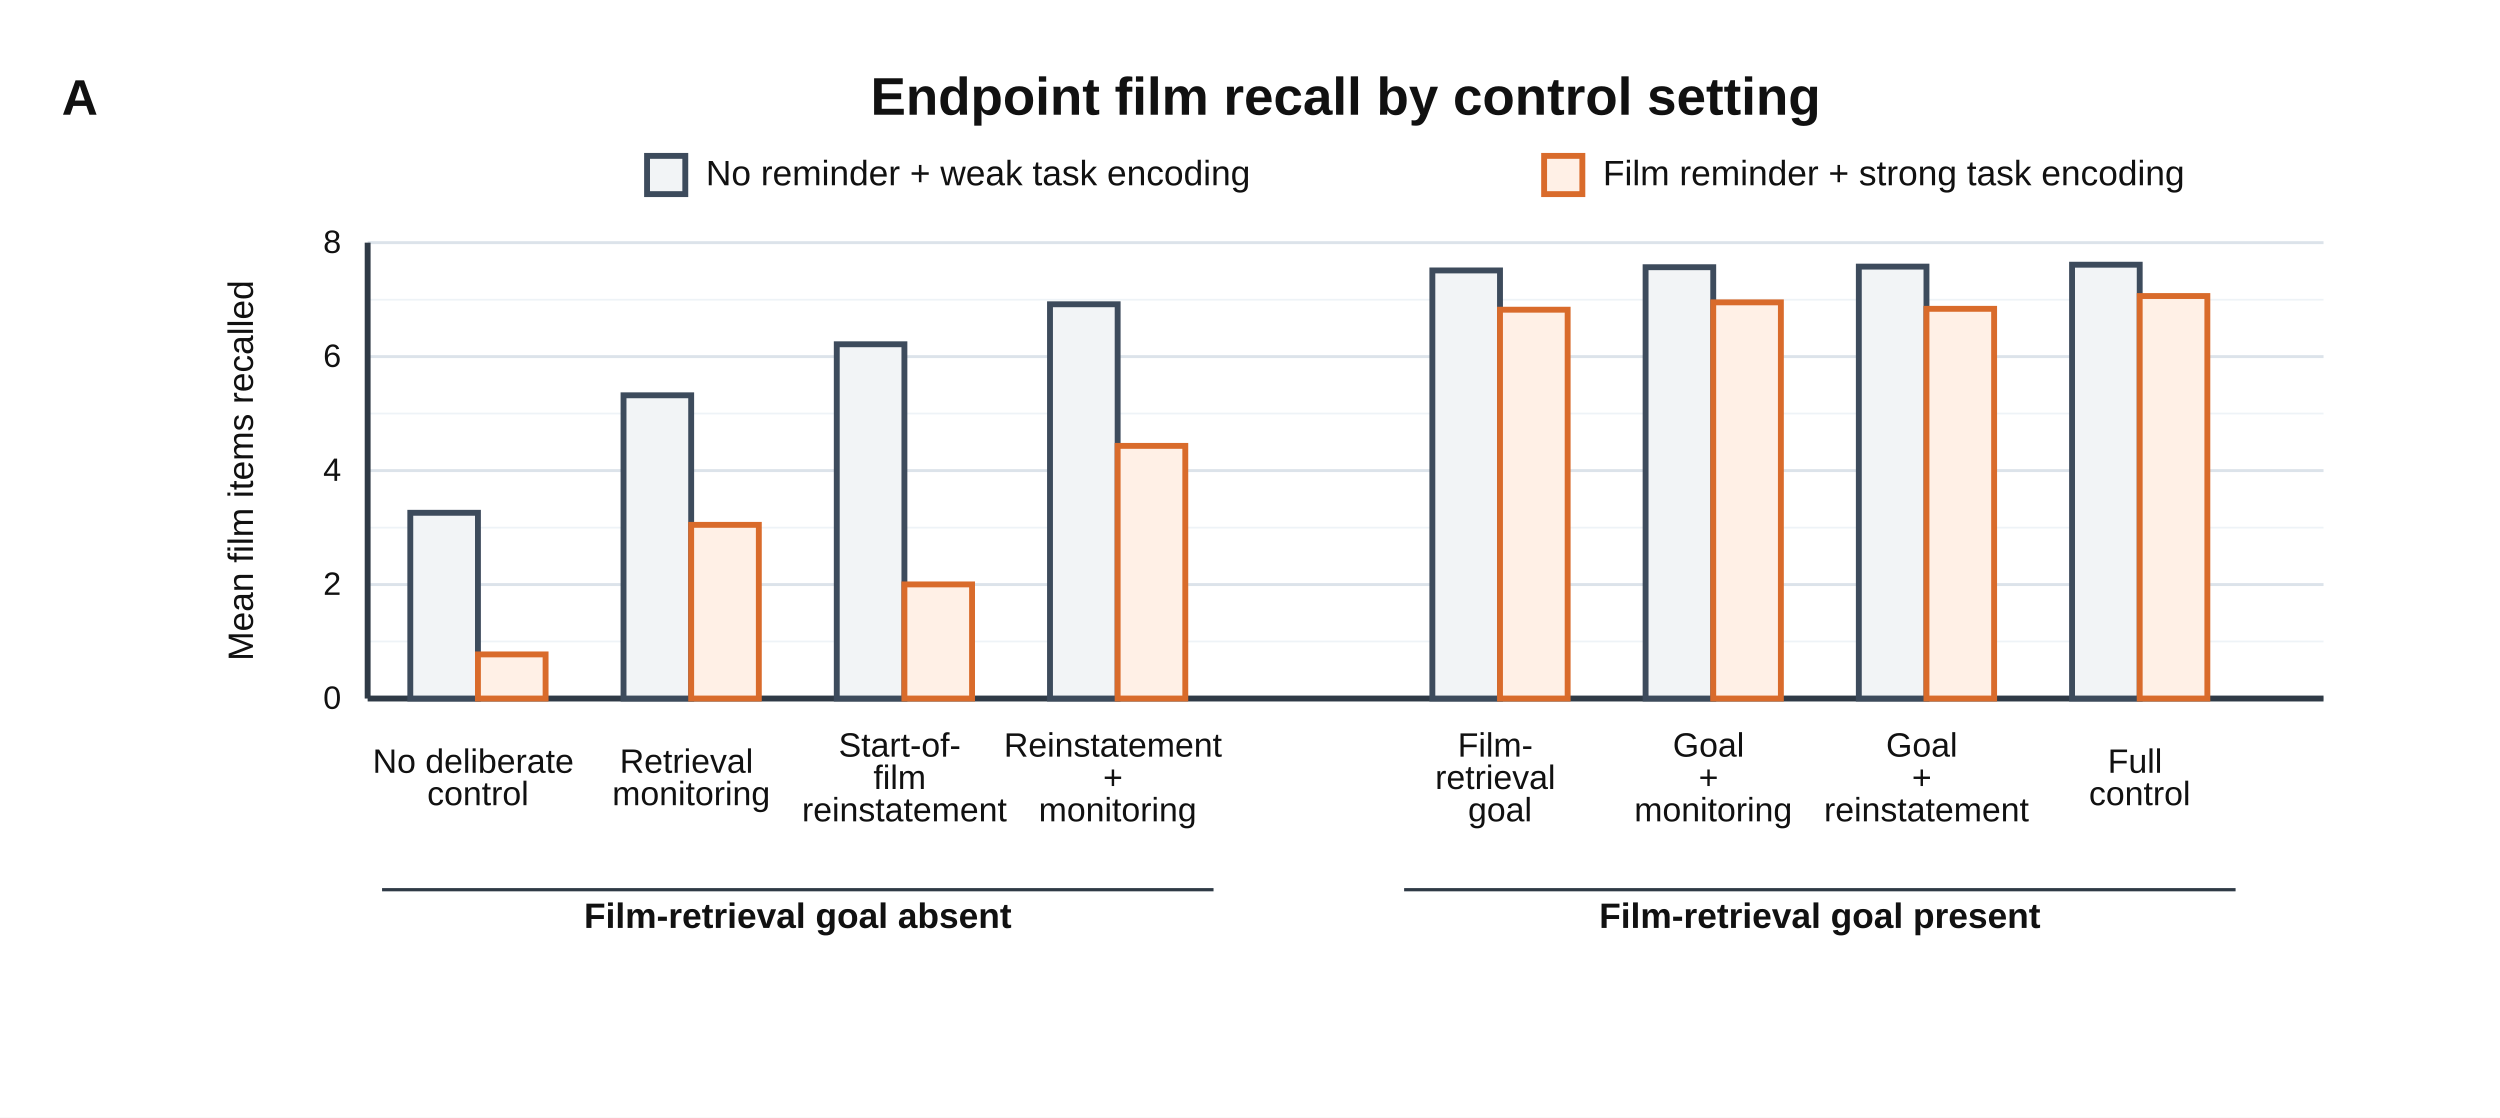
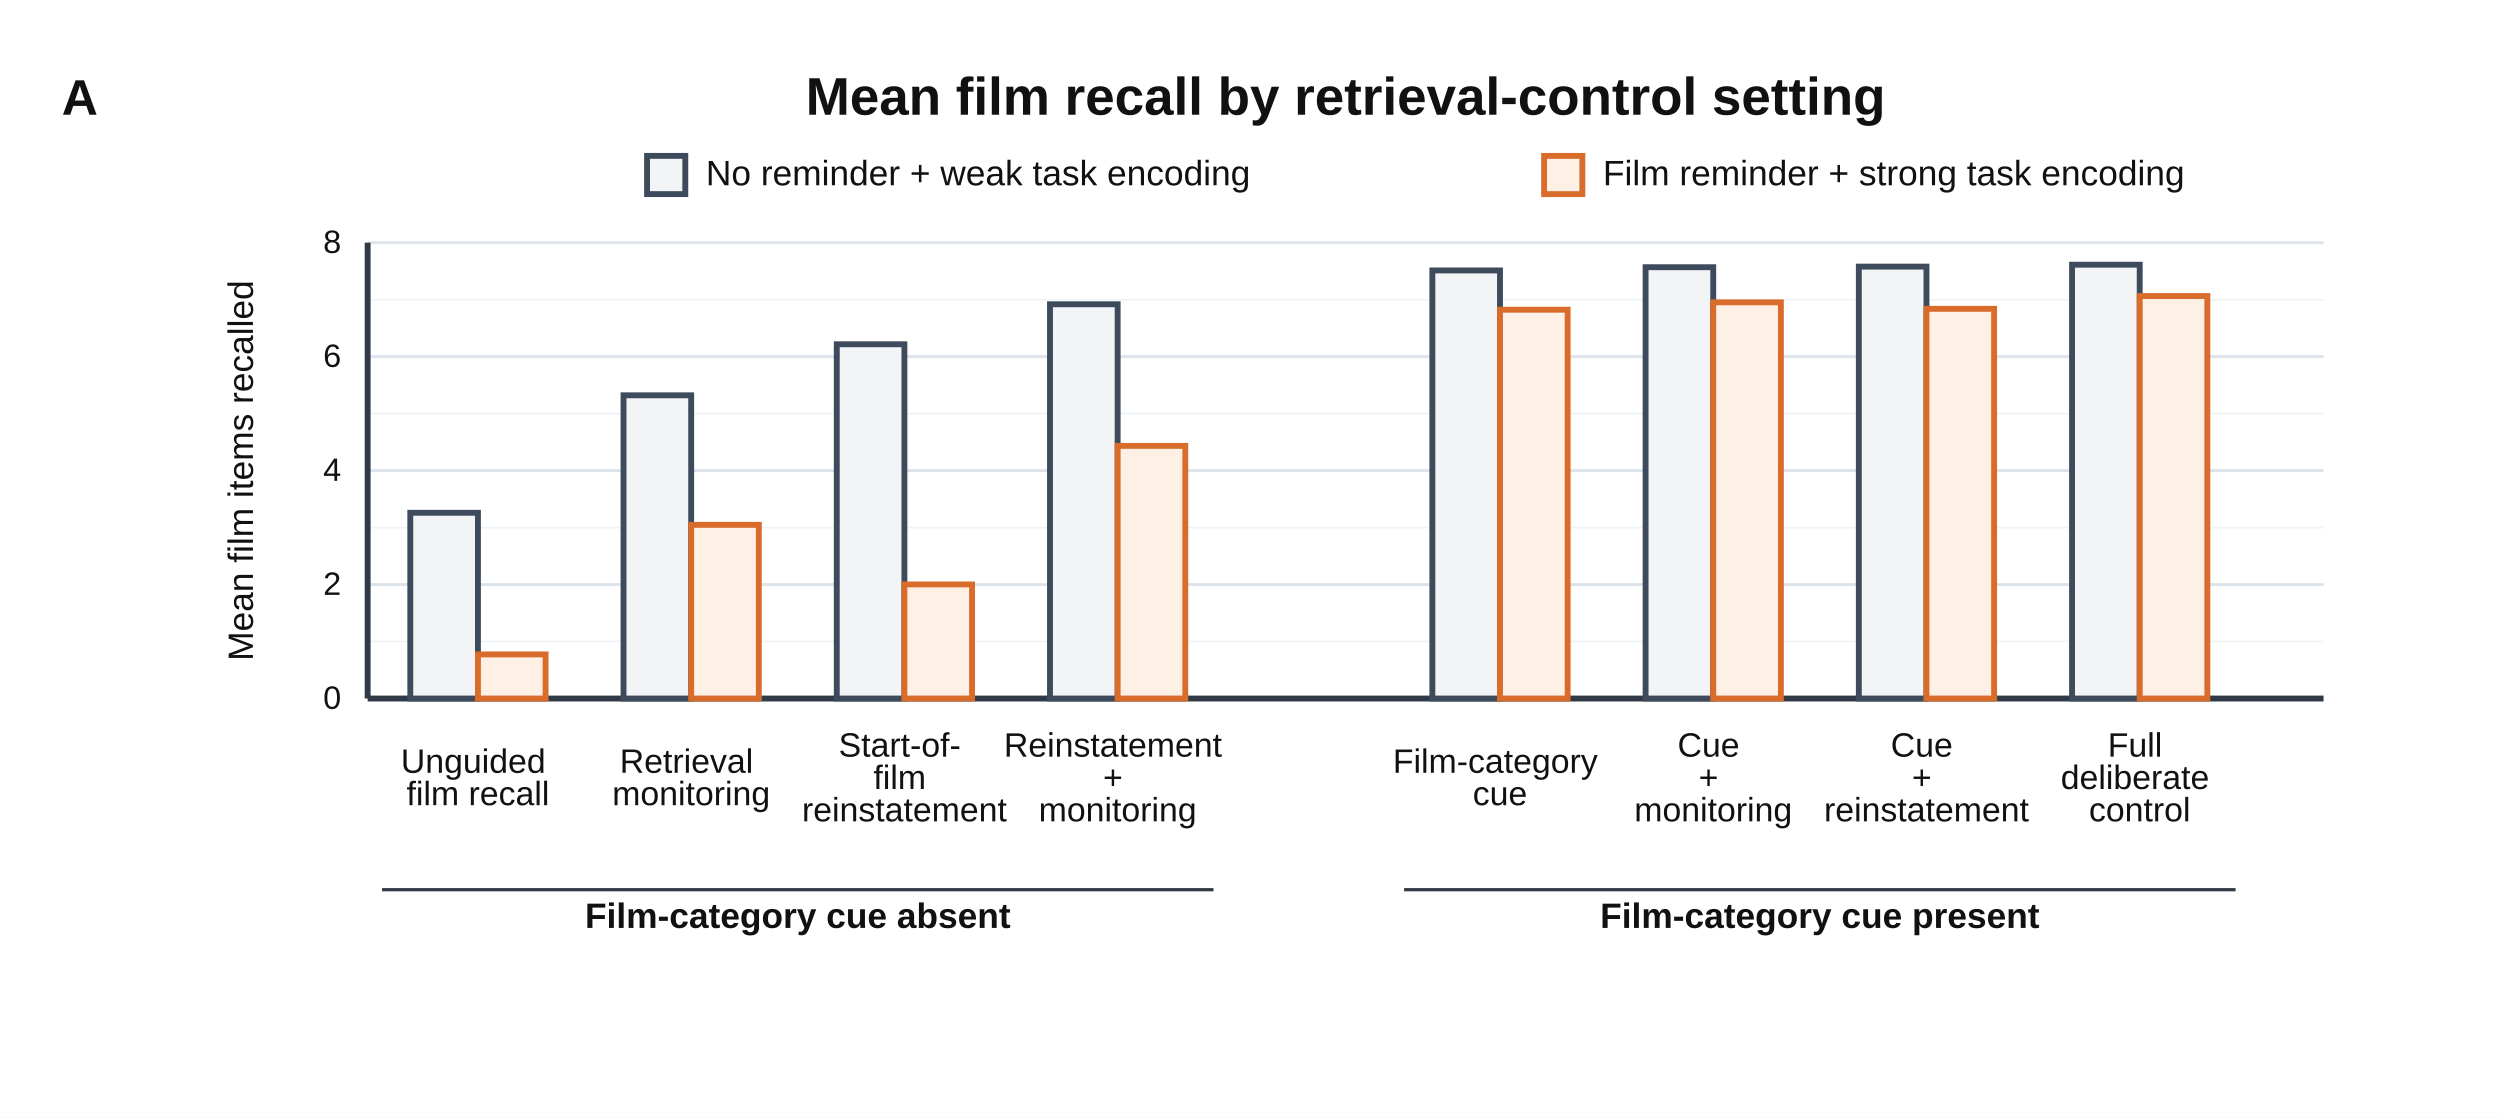
<svg xmlns="http://www.w3.org/2000/svg" width="1700" height="760" viewBox="0 0 1700 760">
  <rect width="100%" height="100%" fill="white" />
  <text x="42.0" y="78.0" font-family="Arial, Helvetica, DejaVu Sans, sans-serif" font-size="34" font-weight="bold" text-anchor="start" fill="#111111">A</text>
-   <text x="915.0" y="78.0" font-family="Arial, Helvetica, DejaVu Sans, sans-serif" font-size="36" font-weight="bold" text-anchor="middle" fill="#111111">Endpoint film recall by control setting</text>
+   <text x="915.0" y="78.0" font-family="Arial, Helvetica, DejaVu Sans, sans-serif" font-size="36" font-weight="bold" text-anchor="middle" fill="#111111">Mean film recall by retrieval-control setting</text>
  <rect x="440.0" y="106.0" width="26.0" height="26.0" fill="#F2F4F6" stroke="#3D4B5C" stroke-width="4.0" />
  <text x="480.0" y="126.0" font-family="Arial, Helvetica, DejaVu Sans, sans-serif" font-size="24" font-weight="normal" text-anchor="start" fill="#111111">No reminder + weak task encoding</text>
  <rect x="1050.0" y="106.0" width="26.0" height="26.0" fill="#FFF0E6" stroke="#D96B2B" stroke-width="4.0" />
  <text x="1090.0" y="126.0" font-family="Arial, Helvetica, DejaVu Sans, sans-serif" font-size="24" font-weight="normal" text-anchor="start" fill="#111111">Film reminder + strong task encoding</text>
  <line x1="250.0" y1="475.0" x2="1580.0" y2="475.0" stroke="#DCE3EA" stroke-width="2.0" />
  <text x="232.0" y="482.0" font-family="Arial, Helvetica, DejaVu Sans, sans-serif" font-size="22" font-weight="normal" text-anchor="end" fill="#111111">0</text>
  <line x1="250.0" y1="436.2" x2="1580.0" y2="436.2" stroke="#EEF3F7" stroke-width="1.2" />
  <line x1="250.0" y1="397.5" x2="1580.0" y2="397.5" stroke="#DCE3EA" stroke-width="2.0" />
  <text x="232.0" y="404.5" font-family="Arial, Helvetica, DejaVu Sans, sans-serif" font-size="22" font-weight="normal" text-anchor="end" fill="#111111">2</text>
  <line x1="250.0" y1="358.8" x2="1580.0" y2="358.8" stroke="#EEF3F7" stroke-width="1.2" />
  <line x1="250.0" y1="320.0" x2="1580.0" y2="320.0" stroke="#DCE3EA" stroke-width="2.0" />
  <text x="232.0" y="327.0" font-family="Arial, Helvetica, DejaVu Sans, sans-serif" font-size="22" font-weight="normal" text-anchor="end" fill="#111111">4</text>
  <line x1="250.0" y1="281.2" x2="1580.0" y2="281.2" stroke="#EEF3F7" stroke-width="1.2" />
  <line x1="250.0" y1="242.5" x2="1580.0" y2="242.5" stroke="#DCE3EA" stroke-width="2.0" />
  <text x="232.0" y="249.5" font-family="Arial, Helvetica, DejaVu Sans, sans-serif" font-size="22" font-weight="normal" text-anchor="end" fill="#111111">6</text>
  <line x1="250.0" y1="203.8" x2="1580.0" y2="203.8" stroke="#EEF3F7" stroke-width="1.2" />
  <line x1="250.0" y1="165.0" x2="1580.0" y2="165.0" stroke="#DCE3EA" stroke-width="2.0" />
  <text x="232.0" y="172.0" font-family="Arial, Helvetica, DejaVu Sans, sans-serif" font-size="22" font-weight="normal" text-anchor="end" fill="#111111">8</text>
  <line x1="250.0" y1="165.0" x2="250.0" y2="475.0" stroke="#2F3A46" stroke-width="4.0" />
  <line x1="250.0" y1="475.0" x2="1580.0" y2="475.0" stroke="#2F3A46" stroke-width="4.0" />
  <text x="0.0" y="0.0" font-family="Arial, Helvetica, DejaVu Sans, sans-serif" font-size="24" font-weight="normal" text-anchor="middle" fill="#111111" transform="translate(172.0 320.0) rotate(-90)">Mean film items recalled</text>
  <rect x="279.0" y="348.7" width="46.0" height="126.3" fill="#F2F4F6" stroke="#3D4B5C" stroke-width="4.0" />
  <rect x="325.0" y="445.0" width="46.0" height="30.0" fill="#FFF0E6" stroke="#D96B2B" stroke-width="4.0" />
  <rect x="424.0" y="268.8" width="46.0" height="206.2" fill="#F2F4F6" stroke="#3D4B5C" stroke-width="4.0" />
  <rect x="470.0" y="356.9" width="46.0" height="118.1" fill="#FFF0E6" stroke="#D96B2B" stroke-width="4.0" />
  <rect x="569.0" y="234.1" width="46.0" height="240.9" fill="#F2F4F6" stroke="#3D4B5C" stroke-width="4.0" />
  <rect x="615.0" y="397.4" width="46.0" height="77.6" fill="#FFF0E6" stroke="#D96B2B" stroke-width="4.0" />
  <rect x="714.0" y="206.9" width="46.0" height="268.1" fill="#F2F4F6" stroke="#3D4B5C" stroke-width="4.0" />
  <rect x="760.0" y="303.2" width="46.0" height="171.8" fill="#FFF0E6" stroke="#D96B2B" stroke-width="4.0" />
  <rect x="974.0" y="183.9" width="46.0" height="291.1" fill="#F2F4F6" stroke="#3D4B5C" stroke-width="4.0" />
  <rect x="1020.0" y="210.6" width="46.0" height="264.4" fill="#FFF0E6" stroke="#D96B2B" stroke-width="4.0" />
  <rect x="1119.0" y="181.7" width="46.0" height="293.3" fill="#F2F4F6" stroke="#3D4B5C" stroke-width="4.0" />
  <rect x="1165.0" y="205.6" width="46.0" height="269.4" fill="#FFF0E6" stroke="#D96B2B" stroke-width="4.0" />
  <rect x="1264.0" y="181.3" width="46.0" height="293.7" fill="#F2F4F6" stroke="#3D4B5C" stroke-width="4.0" />
  <rect x="1310.0" y="210.0" width="46.0" height="265.0" fill="#FFF0E6" stroke="#D96B2B" stroke-width="4.0" />
  <rect x="1409.0" y="180.0" width="46.0" height="295.0" fill="#F2F4F6" stroke="#3D4B5C" stroke-width="4.0" />
  <rect x="1455.0" y="201.3" width="46.0" height="273.7" fill="#FFF0E6" stroke="#D96B2B" stroke-width="4.0" />
  <text x="325.0" y="519.0" font-family="Arial, Helvetica, DejaVu Sans, sans-serif" font-size="23" font-weight="normal" text-anchor="middle" dominant-baseline="middle" fill="#111111">
-     <tspan x="325.0" dy="0.0">No deliberate</tspan>
-     <tspan x="325.0" dy="22.0">control</tspan>
+     <tspan x="325.0" dy="0.0">Unguided</tspan>
+     <tspan x="325.0" dy="22.0">film recall</tspan>
  </text>
  <text x="470.0" y="519.0" font-family="Arial, Helvetica, DejaVu Sans, sans-serif" font-size="23" font-weight="normal" text-anchor="middle" dominant-baseline="middle" fill="#111111">
    <tspan x="470.0" dy="0.0">Retrieval</tspan>
    <tspan x="470.0" dy="22.0">monitoring</tspan>
  </text>
  <text x="615.0" y="508.0" font-family="Arial, Helvetica, DejaVu Sans, sans-serif" font-size="23" font-weight="normal" text-anchor="middle" dominant-baseline="middle" fill="#111111">
    <tspan x="615.0" dy="0.0">Start-of-</tspan>
    <tspan x="615.0" dy="22.0">film</tspan>
    <tspan x="615.0" dy="22.0">reinstatement</tspan>
  </text>
  <text x="760.0" y="508.0" font-family="Arial, Helvetica, DejaVu Sans, sans-serif" font-size="23" font-weight="normal" text-anchor="middle" dominant-baseline="middle" fill="#111111">
    <tspan x="760.0" dy="0.0">Reinstatement</tspan>
    <tspan x="760.0" dy="22.0">+</tspan>
    <tspan x="760.0" dy="22.0">monitoring</tspan>
  </text>
-   <text x="1020.0" y="508.0" font-family="Arial, Helvetica, DejaVu Sans, sans-serif" font-size="23" font-weight="normal" text-anchor="middle" dominant-baseline="middle" fill="#111111">
-     <tspan x="1020.0" dy="0.0">Film-</tspan>
-     <tspan x="1020.0" dy="22.0">retrieval</tspan>
-     <tspan x="1020.0" dy="22.0">goal</tspan>
+   <text x="1020.0" y="519.0" font-family="Arial, Helvetica, DejaVu Sans, sans-serif" font-size="23" font-weight="normal" text-anchor="middle" dominant-baseline="middle" fill="#111111">
+     <tspan x="1020.0" dy="0.0">Film-category</tspan>
+     <tspan x="1020.0" dy="22.0">cue</tspan>
  </text>
  <text x="1165.0" y="508.0" font-family="Arial, Helvetica, DejaVu Sans, sans-serif" font-size="23" font-weight="normal" text-anchor="middle" dominant-baseline="middle" fill="#111111">
-     <tspan x="1165.0" dy="0.0">Goal</tspan>
+     <tspan x="1165.0" dy="0.0">Cue</tspan>
    <tspan x="1165.0" dy="22.0">+</tspan>
    <tspan x="1165.0" dy="22.0">monitoring</tspan>
  </text>
  <text x="1310.0" y="508.0" font-family="Arial, Helvetica, DejaVu Sans, sans-serif" font-size="23" font-weight="normal" text-anchor="middle" dominant-baseline="middle" fill="#111111">
-     <tspan x="1310.0" dy="0.0">Goal</tspan>
+     <tspan x="1310.0" dy="0.0">Cue</tspan>
    <tspan x="1310.0" dy="22.0">+</tspan>
    <tspan x="1310.0" dy="22.0">reinstatement</tspan>
  </text>
-   <text x="1455.0" y="519.0" font-family="Arial, Helvetica, DejaVu Sans, sans-serif" font-size="23" font-weight="normal" text-anchor="middle" dominant-baseline="middle" fill="#111111">
+   <text x="1455.0" y="508.0" font-family="Arial, Helvetica, DejaVu Sans, sans-serif" font-size="23" font-weight="normal" text-anchor="middle" dominant-baseline="middle" fill="#111111">
    <tspan x="1455.0" dy="0.0">Full</tspan>
+     <tspan x="1455.0" dy="22.0">deliberate</tspan>
    <tspan x="1455.0" dy="22.0">control</tspan>
  </text>
  <line x1="259.8" y1="605.0" x2="825.2" y2="605.0" stroke="#2F3A46" stroke-width="2.2" />
-   <text x="542.5" y="631.0" font-family="Arial, Helvetica, DejaVu Sans, sans-serif" font-size="24" font-weight="bold" text-anchor="middle" fill="#111111">Film-retrieval goal absent</text>
+   <text x="542.5" y="631.0" font-family="Arial, Helvetica, DejaVu Sans, sans-serif" font-size="24" font-weight="bold" text-anchor="middle" fill="#111111">Film-category cue absent</text>
  <line x1="954.8" y1="605.0" x2="1520.2" y2="605.0" stroke="#2F3A46" stroke-width="2.2" />
-   <text x="1237.5" y="631.0" font-family="Arial, Helvetica, DejaVu Sans, sans-serif" font-size="24" font-weight="bold" text-anchor="middle" fill="#111111">Film-retrieval goal present</text>
+   <text x="1237.5" y="631.0" font-family="Arial, Helvetica, DejaVu Sans, sans-serif" font-size="24" font-weight="bold" text-anchor="middle" fill="#111111">Film-category cue present</text>
</svg>
